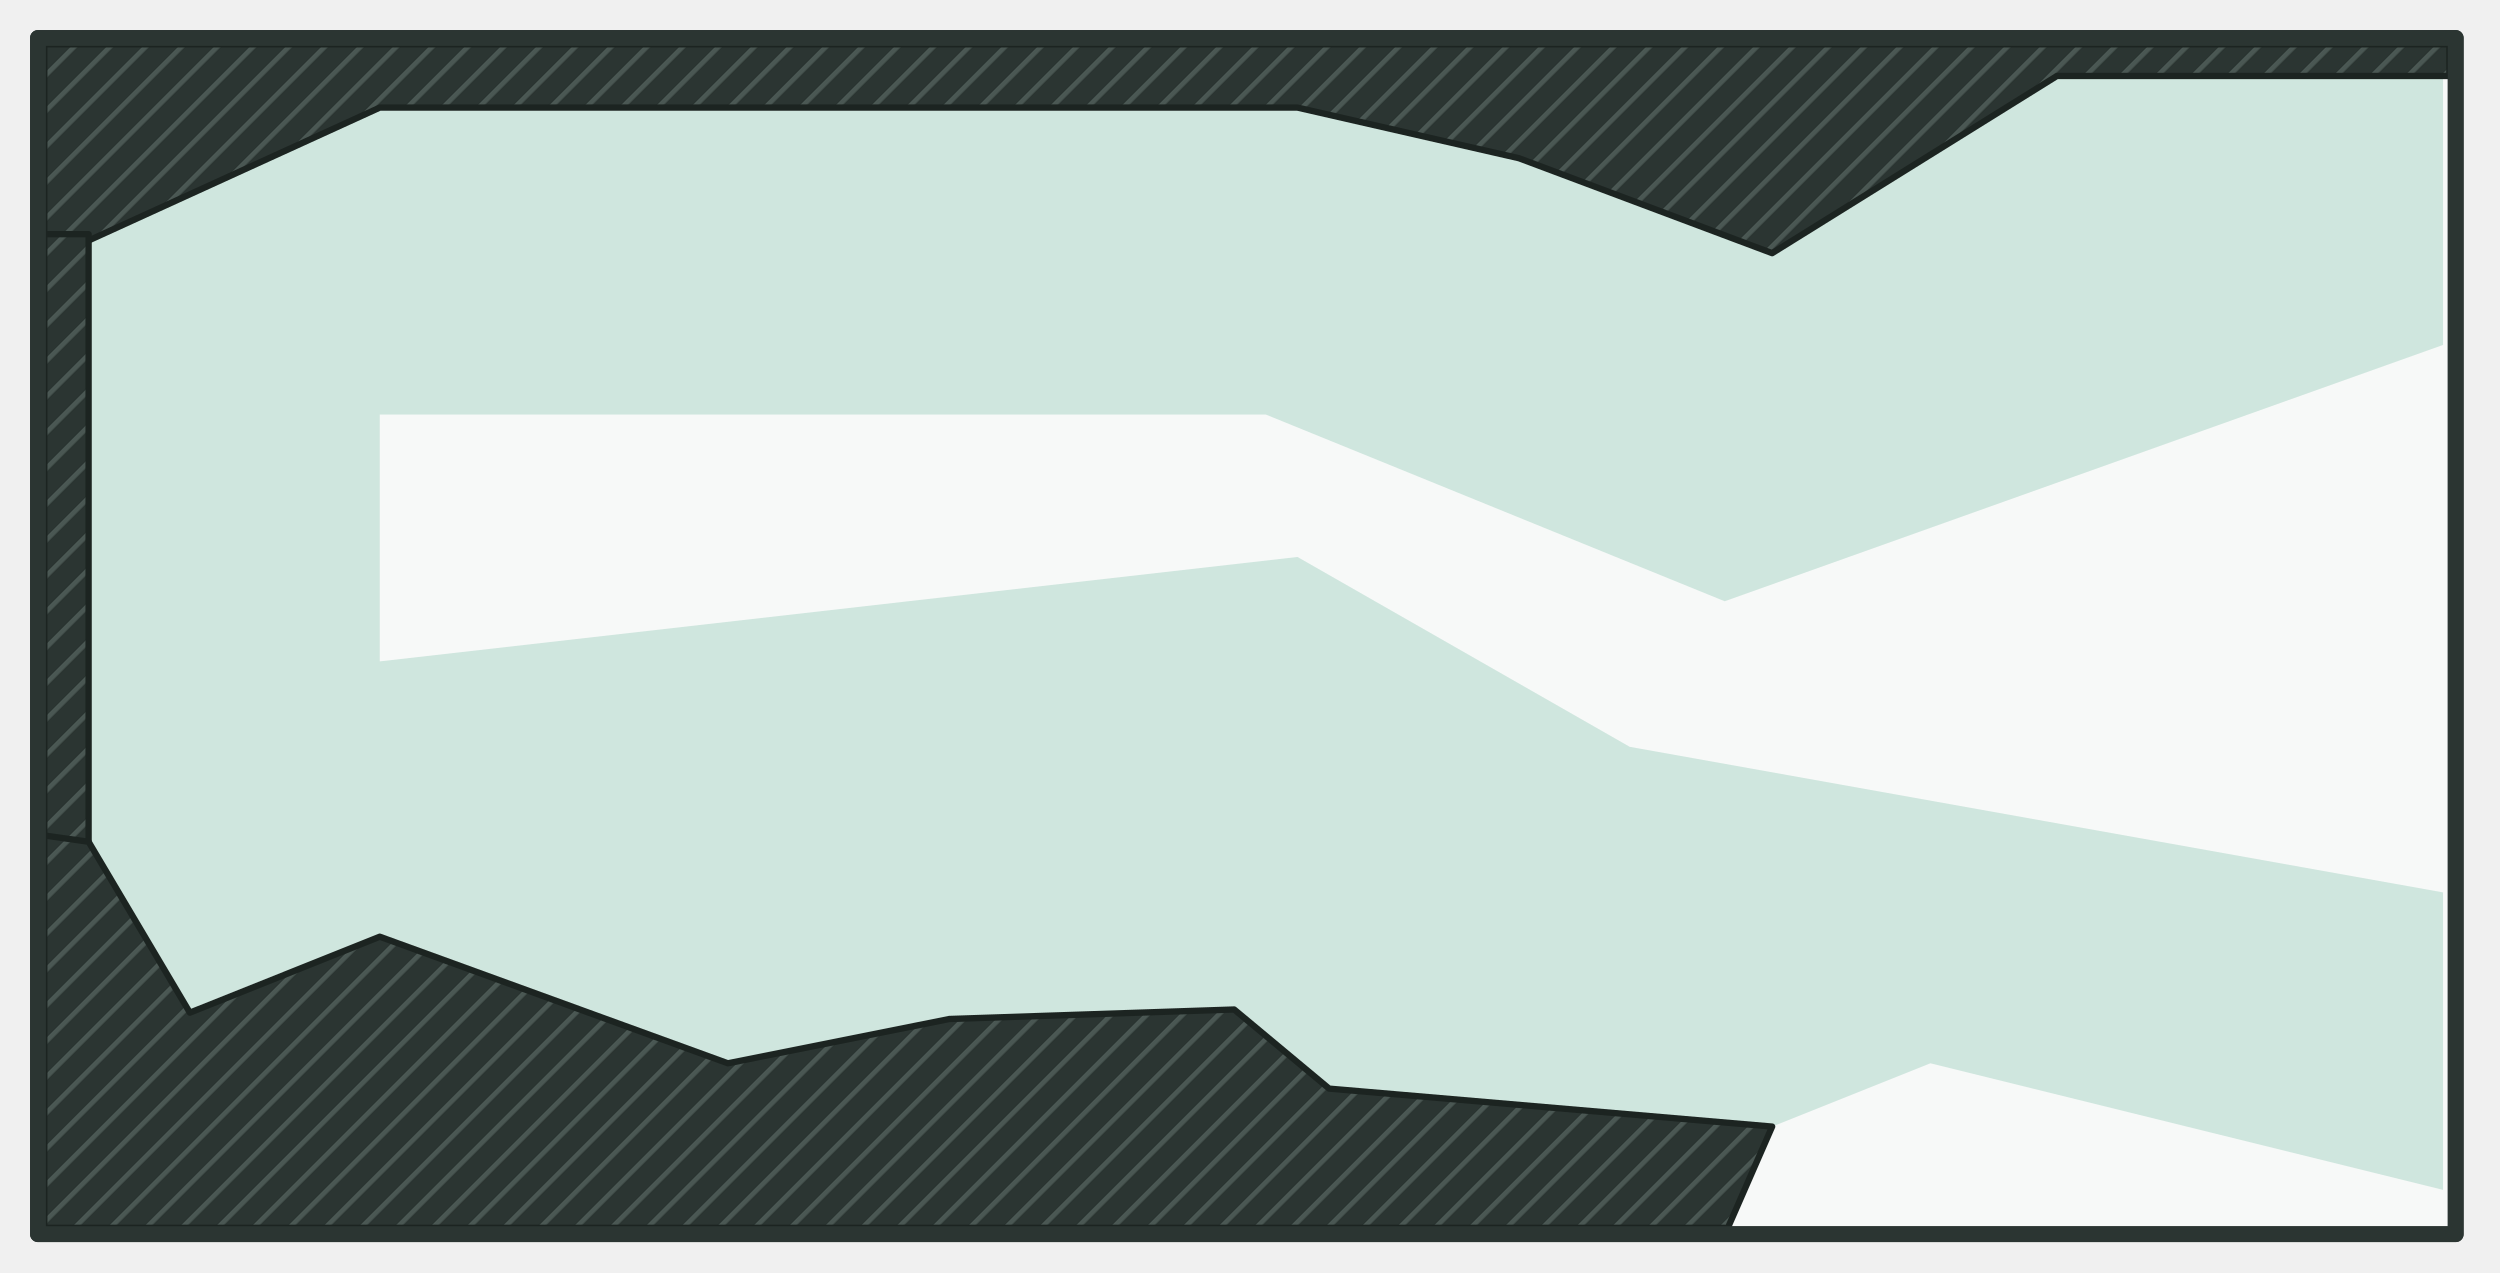
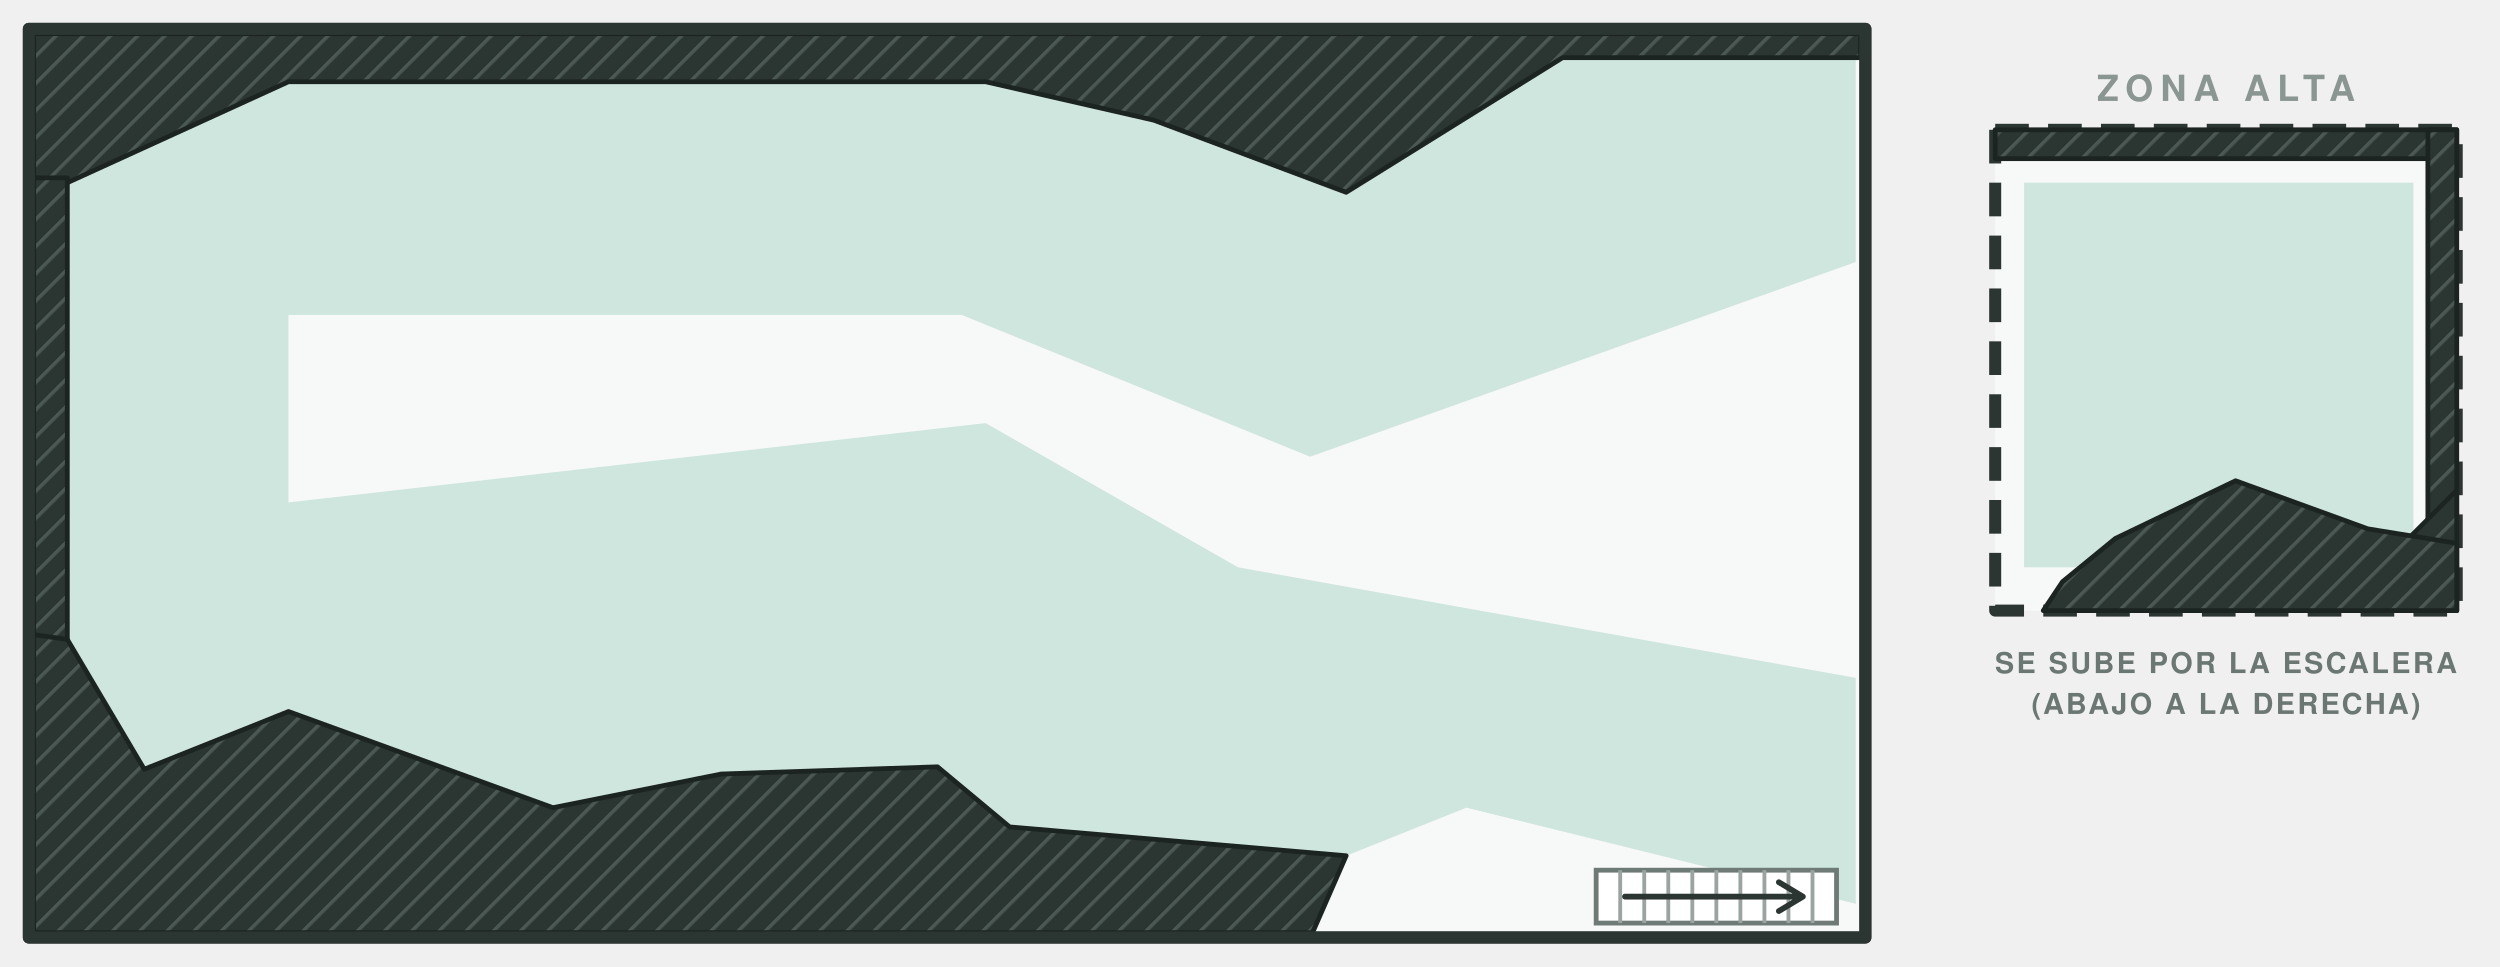
- <svg xmlns="http://www.w3.org/2000/svg" viewBox="0 76 790 402" width="1975" height="1005">
+ <svg xmlns="http://www.w3.org/2000/svg" viewBox="0 76 1040 402" width="2600" height="1005">
  <defs>
    <pattern id="hatch" width="8" height="8" patternUnits="userSpaceOnUse" patternTransform="rotate(45)">
      <rect width="8" height="8" fill="#2B3532" />
      <line x1="0" y1="0" x2="0" y2="8" stroke="#4A5753" stroke-width="3" />
    </pattern>
  </defs>
  <polygon points="12,88 776,88 776,466 12,466" fill="#F7F9F8" stroke="#2B3532" stroke-width="5" stroke-linejoin="round" />
  <polygon points="26,150 120,108 410,108 480,125 560,155 650,100 772,100 772,185 545,266 400,207 120,207 120,285 410,252 515,312 772,358 772,452 610,412 560,432 420,420 390,395 300,398 230,412 120,372 60,396 26,342" fill="#CFE6DE" />
+   <polygon points="830,130 1022,130 1022,330 830,330" fill="#F7F9F8" stroke="#2B3532" stroke-width="5" stroke-dasharray="14 8" stroke-linejoin="round" />
+   <polygon points="842,152 1004,152 1004,312 842,312" fill="#CFE6DE" />
+   <text x="926" y="118" font-family="Helvetica, Arial, sans-serif" font-size="15" font-weight="800" fill="#8A9692" letter-spacing="3" text-anchor="middle">ZONA ALTA</text>
+   <rect x="664" y="438" width="100" height="22" fill="#FFFFFF" stroke="#6E7A76" stroke-width="2" />
+   <path d="M674 438V460M684 438V460M694 438V460M704 438V460M714 438V460M724 438V460M734 438V460M744 438V460M754 438V460" stroke="#9AA5A1" stroke-width="1.6" />
+   <path d="M676 449H748M740 443L750 449L740 455" fill="none" stroke="#2B3532" stroke-width="2.4" stroke-linecap="round" stroke-linejoin="round" />
+   <text x="926" y="356" font-family="Helvetica, Arial, sans-serif" font-size="12" font-weight="700" fill="#6B7773" text-anchor="middle" letter-spacing="1">SE SUBE POR LA ESCALERA</text>
+   <text x="926" y="373" font-family="Helvetica, Arial, sans-serif" font-size="12" font-weight="700" fill="#6B7773" text-anchor="middle" letter-spacing="1">(ABAJO A LA DERECHA)</text>
  <g fill="url(#hatch)" stroke="#1C2421" stroke-width="2" stroke-linejoin="round">
    <polygon points="14,90 774,90 774,100 650,100 560,156 480,126 410,110 120,110 28,152 14,152" />
+     <polygon points="830,130 1022,130 1022,142 830,142" />
+     <polygon points="1010,130 1022,130 1022,330 1010,330" />
+     <polygon points="972,330 1022,280 1022,330" />
+     <polygon points="850,330 1022,330 1022,302 985,296 930,276 880,300 858,318" />
    <polygon points="14,150 28,150 28,342 14,342" />
    <polygon points="14,340 28,342 60,396 120,372 230,412 300,398 390,395 420,420 560,432 546,464 14,464" />
  </g>
  <polygon points="12,88 776,88 776,466 12,466" fill="none" stroke="#2B3532" stroke-width="5" stroke-linejoin="round" />
</svg>
